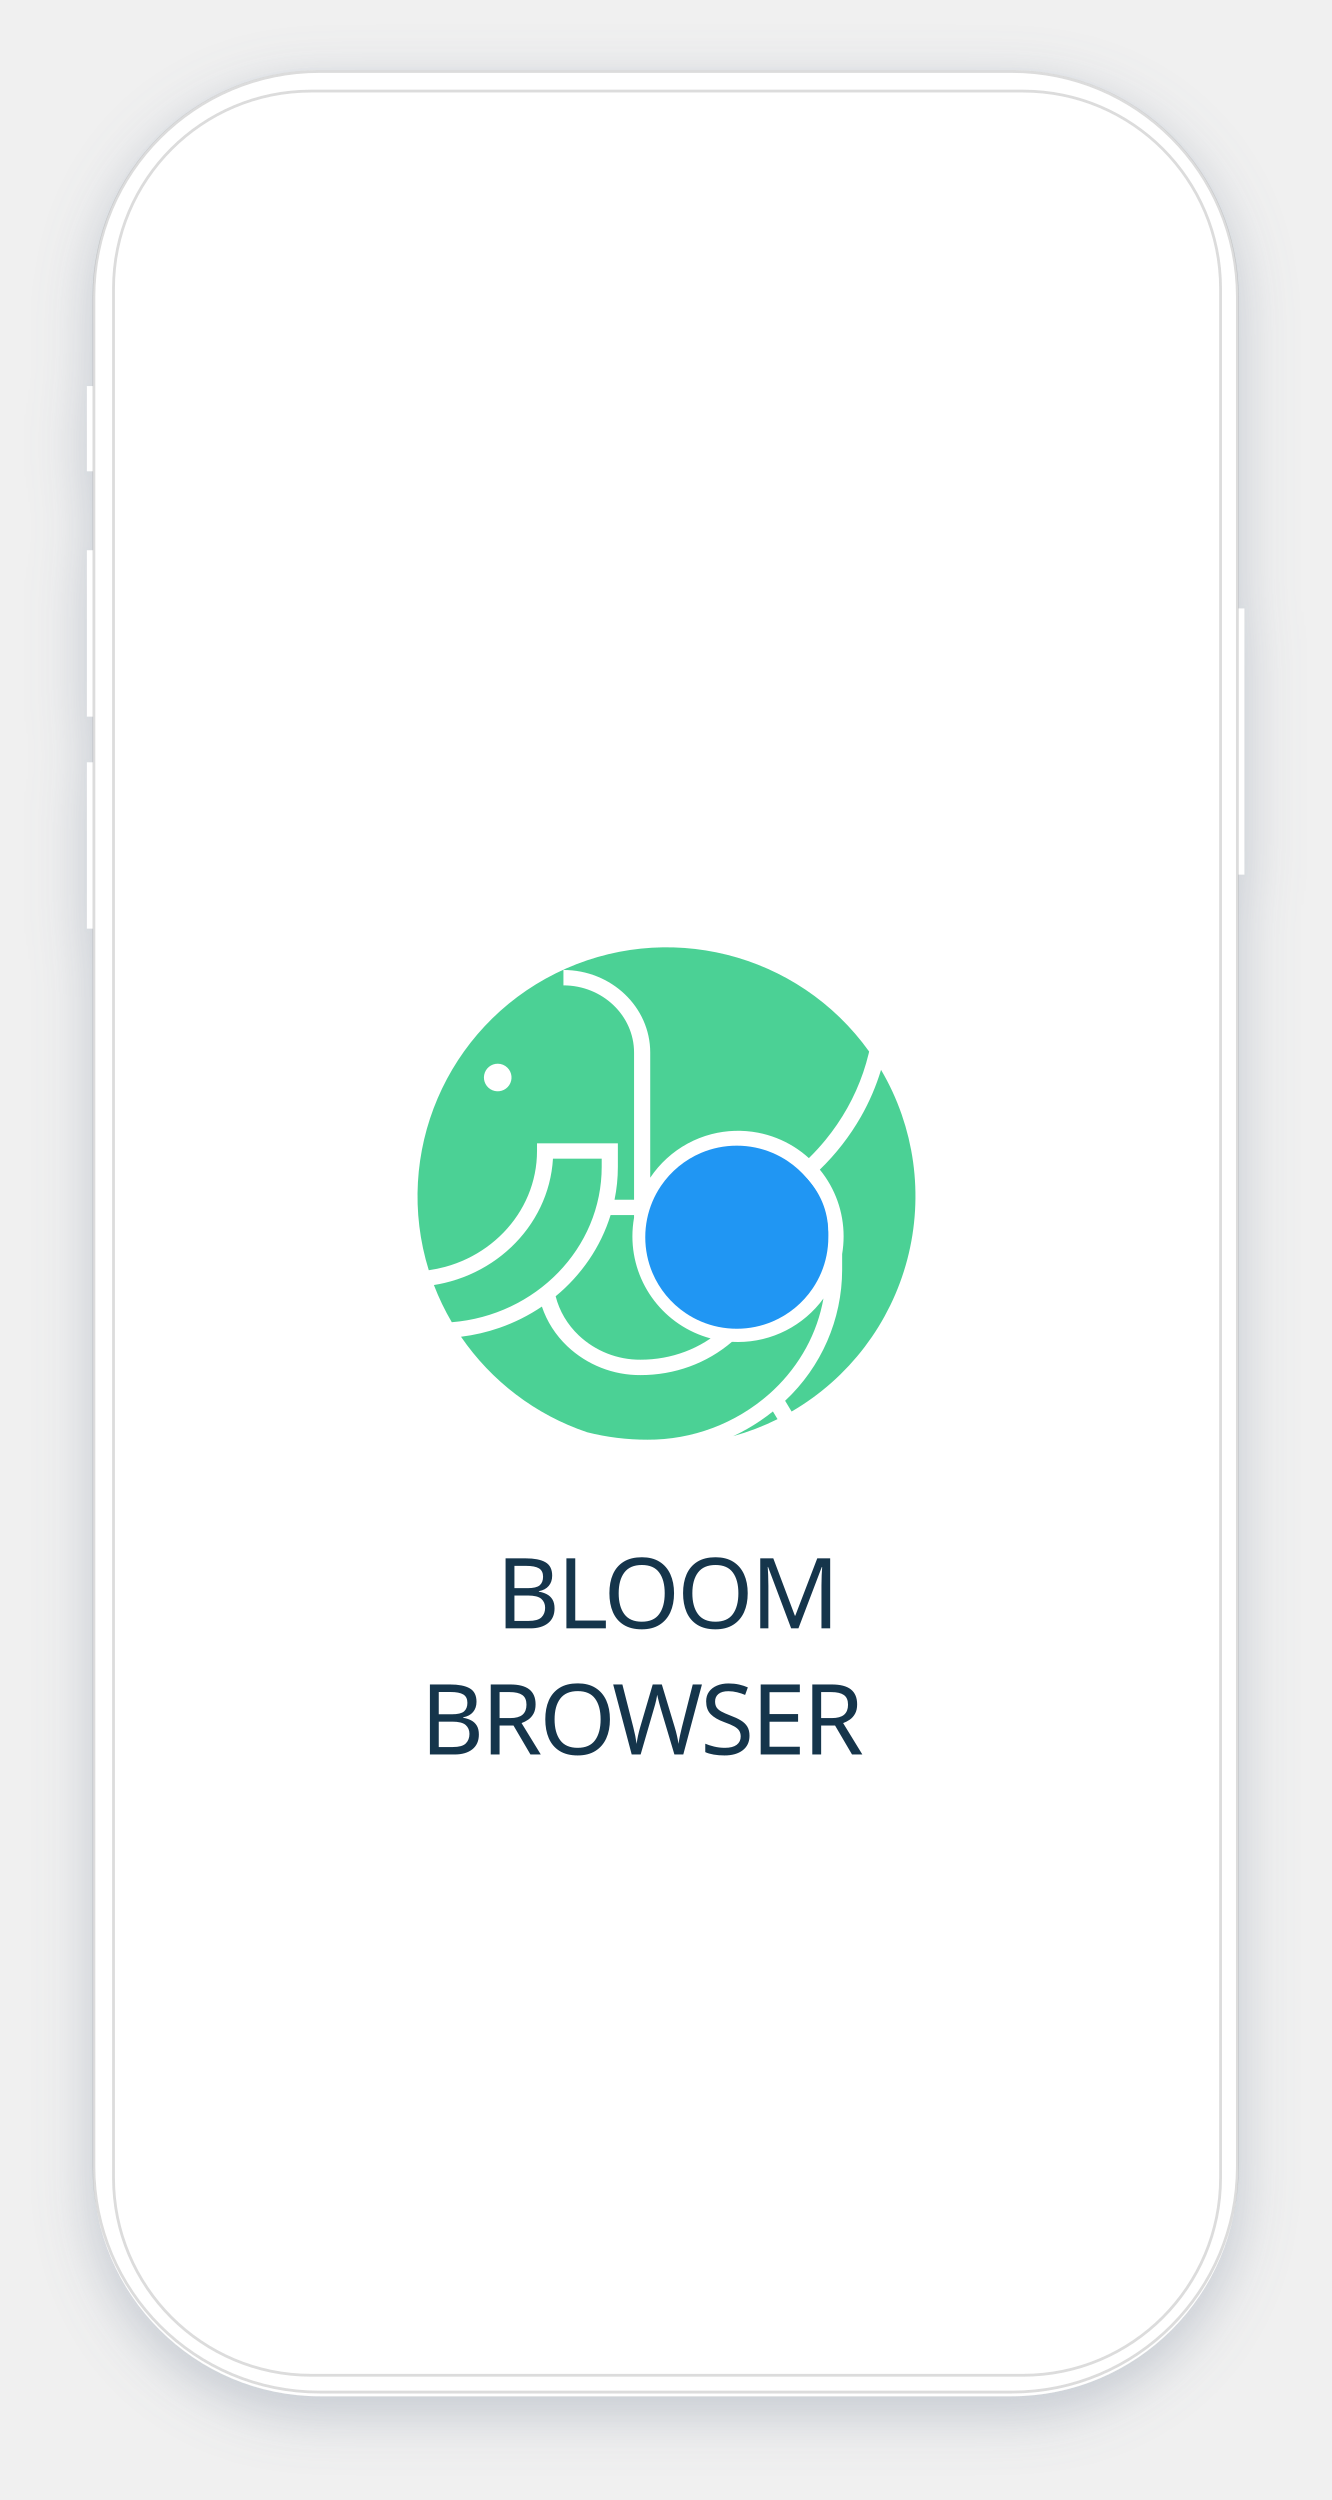
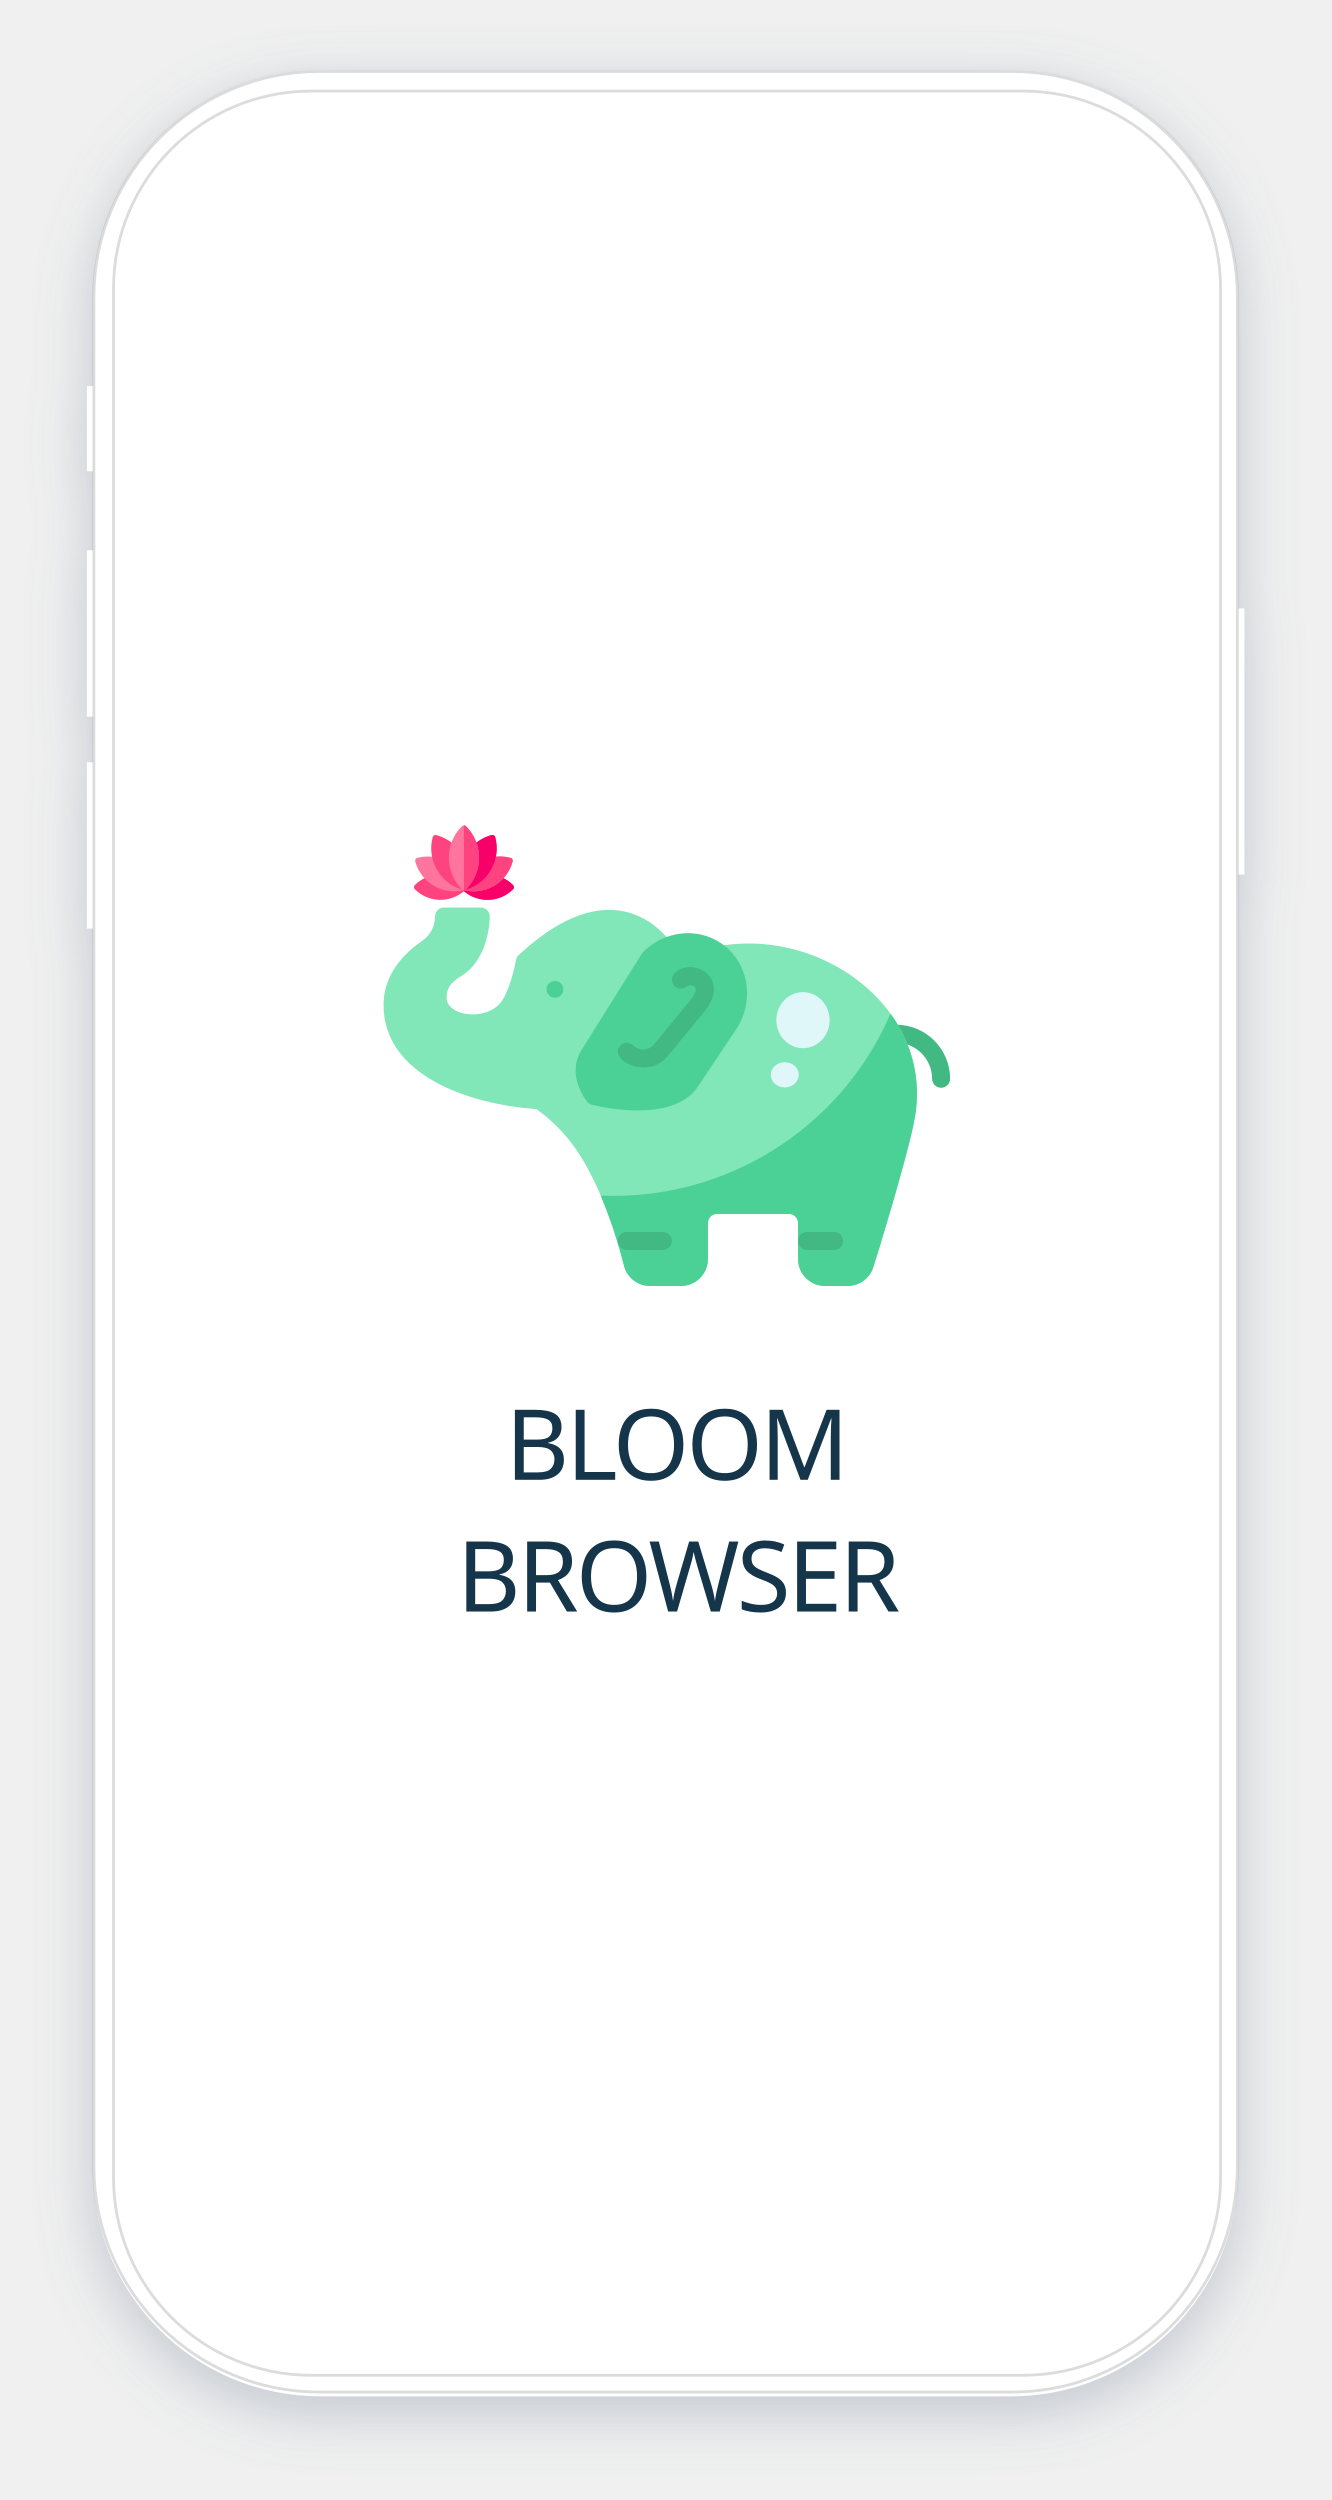
<svg xmlns="http://www.w3.org/2000/svg" width="475" height="892" viewBox="0 0 475 892">
  <defs>
-     <filter id="a" x="0" y="0" width="475" height="892" filterUnits="userSpaceOnUse">
+     <filter id="body" x="0" y="0" width="475" height="892" filterUnits="userSpaceOnUse">
      <feOffset dy="6" input="SourceAlpha" />
-       <feGaussianBlur stdDeviation="10" result="b" />
+       <feGaussianBlur stdDeviation="10" result="blur" />
      <feFlood flood-color="#7d8a9f" flood-opacity="0.4" />
-       <feComposite operator="in" in2="b" />
+       <feComposite operator="in" in2="blur" />
      <feComposite in="SourceGraphic" />
    </filter>
-     <linearGradient id="c" x1="0.79" y1="0.095" x2="0.188" y2="0.892" gradientUnits="objectBoundingBox">
-       <stop offset="0" stop-color="#4bd195" />
-       <stop offset="1" stop-color="#4bd195" />
-     </linearGradient>
  </defs>
-   <g transform="translate(-1206 -5519)">
-     <g transform="matrix(1, 0, 0, 1, 1206, 5519)" filter="url(#a)">
-       <g transform="translate(31 25)" fill="#fff" stroke-miterlimit="10">
+   <g id="Phone" transform="translate(-1206 -5519)">
+     <g transform="matrix(1, 0, 0, 1, 1206, 5519)" filter="url(#body)">
+       <g id="body-2" data-name="body" transform="translate(31 25)" fill="#fff" stroke-miterlimit="10">
        <path d="M83.22,830a81,81,0,0,1-81-81V306.336H0V247H2.22V230.679H0V171.34H2.22V143.155H0V112.744H2.22V81a81,81,0,0,1,81-81H329.78a81,81,0,0,1,81,81V192.109H413v94.943h-2.22V749a81,81,0,0,1-81,81Z" stroke="none" />
        <path d="M 329.78 830 C 374.515 830 410.78 793.735 410.78 749 L 410.78 287.051 L 413 287.051 L 413 192.109 L 410.78 192.109 L 410.78 81 C 410.78 36.265 374.515 1.955837615241762e-05 329.78 1.955837615241762e-05 L 83.22 1.955837615241762e-05 C 38.486 1.955837615241762e-05 2.22 36.265 2.22 81 L 2.22 112.744 L 6.103515625e-05 112.744 L 6.103515625e-05 143.155 L 2.22 143.155 L 2.22 171.34 L 6.103515625e-05 171.34 L 6.103515625e-05 230.679 L 2.22 230.679 L 2.22 246.997 L 6.103515625e-05 246.997 L 6.103515625e-05 306.336 L 2.22 306.336 L 2.22 749 C 2.22 793.735 38.486 830 83.22 830 L 329.78 830 M 329.78 831 L 83.22 831 C 77.657 831 72.098 830.439 66.696 829.334 C 61.43 828.256 56.251 826.649 51.302 824.555 C 46.443 822.5 41.757 819.957 37.373 816.995 C 33.031 814.062 28.948 810.693 25.238 806.983 C 21.527 803.272 18.159 799.189 15.225 794.848 C 12.264 790.464 9.72 785.777 7.665 780.918 C 5.571 775.969 3.964 770.79 2.886 765.525 C 1.781 760.123 1.22 754.563 1.22 749 L 1.22 307.336 L 6.103515625e-05 307.336 L -1 307.336 L -1 306.336 L -1 246.997 L -1 245.997 L 6.103515625e-05 245.997 L 1.22 245.997 L 1.22 231.679 L 6.103515625e-05 231.679 L -1 231.679 L -1 230.679 L -1 171.34 L -1 170.34 L 6.103515625e-05 170.34 L 1.22 170.34 L 1.22 144.155 L 6.103515625e-05 144.155 L -1 144.155 L -1 143.155 L -1 112.744 L -1 111.744 L 6.103515625e-05 111.744 L 1.22 111.744 L 1.22 81 C 1.22 75.437 1.781 69.877 2.886 64.475 C 3.964 59.21 5.571 54.031 7.665 49.081 C 9.72 44.222 12.264 39.536 15.225 35.152 C 18.159 30.81 21.527 26.728 25.238 23.017 C 28.948 19.307 33.031 15.938 37.373 13.005 C 41.757 10.043 46.443 7.5 51.302 5.444 C 56.251 3.351 61.43 1.743 66.696 0.666 C 72.098 -0.44 77.657 -1 83.22 -1 L 329.78 -1 C 335.343 -1 340.903 -0.44 346.305 0.666 C 351.57 1.743 356.749 3.351 361.698 5.444 C 366.557 7.5 371.244 10.043 375.628 13.005 C 379.97 15.938 384.052 19.307 387.763 23.017 C 391.473 26.728 394.842 30.81 397.775 35.152 C 400.737 39.536 403.28 44.222 405.336 49.081 C 407.429 54.031 409.036 59.21 410.114 64.475 C 411.219 69.877 411.78 75.437 411.78 81 L 411.78 191.109 L 413 191.109 L 414 191.109 L 414 192.109 L 414 287.051 L 414 288.051 L 413 288.051 L 411.78 288.051 L 411.78 749 C 411.78 754.563 411.219 760.123 410.114 765.525 C 409.036 770.79 407.429 775.969 405.336 780.918 C 403.28 785.777 400.737 790.464 397.775 794.848 C 394.842 799.189 391.473 803.272 387.763 806.983 C 384.052 810.693 379.97 814.062 375.628 816.995 C 371.244 819.957 366.557 822.5 361.698 824.555 C 356.749 826.649 351.57 828.256 346.305 829.334 C 340.903 830.439 335.343 831 329.78 831 Z" stroke="none" fill="rgba(201,209,219,0.11)" />
      </g>
    </g>
-     <g transform="translate(1239 5544)" fill="none" stroke="#707070" stroke-miterlimit="10" stroke-width="1" opacity="0.249">
+     <g id="body-border" transform="translate(1239 5544)" fill="none" stroke="#707070" stroke-miterlimit="10" stroke-width="1" opacity="0.249">
      <rect width="409" height="829" rx="81" stroke="none" />
      <rect x="0.5" y="0.5" width="408" height="828" rx="80.5" fill="none" />
    </g>
-     <g transform="translate(1246 5551)" fill="none" stroke="#707070" stroke-miterlimit="10" stroke-width="1" opacity="0.249">
+     <g id="Border" transform="translate(1246 5551)" fill="none" stroke="#707070" stroke-miterlimit="10" stroke-width="1" opacity="0.249">
      <rect width="396" height="816" rx="71" stroke="none" />
      <rect x="0.5" y="0.5" width="395" height="815" rx="70.5" fill="none" />
    </g>
-     <g transform="translate(-228.5 -1173)">
-       <path d="M81.965,175.687a87.441,87.441,0,0,1-21.487-2.662,88.591,88.591,0,0,1-25.366-13.454A89.321,89.321,0,0,1,15.49,138.953a66.609,66.609,0,0,0,13.767-3.2,65.372,65.372,0,0,0,15.091-7.565,34.077,34.077,0,0,0,3.623,7.57,35.64,35.64,0,0,0,5.453,6.59,37.662,37.662,0,0,0,26.114,10.289,52.193,52.193,0,0,0,8.979-.775,50.386,50.386,0,0,0,8.538-2.281,48.94,48.94,0,0,0,15.1-8.814c.718.041,1.448.062,2.171.062a37.695,37.695,0,0,0,30.484-15.53,57.943,57.943,0,0,1-6.157,17.555,61.017,61.017,0,0,1-11.614,15.077c-.529.5-1.019.953-1.5,1.377A65.283,65.283,0,0,1,81.965,175.687Zm30.64-1.264h0c1.7-.794,3.374-1.661,4.986-2.579a69.731,69.731,0,0,0,9.181-6.242l1.653,2.746A88.435,88.435,0,0,1,112.6,174.423Zm20.839-8.785h0l-2.314-3.843a64.092,64.092,0,0,0,20.348-46.739v-5.617a38.058,38.058,0,0,0,.523-6.292,37.525,37.525,0,0,0-8.488-23.825,85.044,85.044,0,0,0,14.677-18.9,81.2,81.2,0,0,0,7.169-16.7,88.9,88.9,0,0,1-31.915,121.917ZM79.537,147.144A31.779,31.779,0,0,1,57.5,138.463a29.912,29.912,0,0,1-5.151-6.454,28.545,28.545,0,0,1-3.094-7.5,62.546,62.546,0,0,0,11.927-13.058,59.544,59.544,0,0,0,7.677-15.907h8.368V96.5a38.044,38.044,0,0,0-.585,6.648,37.7,37.7,0,0,0,27.905,36.4c-.65.443-1.316.872-1.982,1.274a43.4,43.4,0,0,1-7.155,3.471,44.368,44.368,0,0,1-7.73,2.129A45.973,45.973,0,0,1,79.537,147.144ZM12.2,133.769h0A88.685,88.685,0,0,1,5.817,120.5c1.289-.2,2.581-.458,3.843-.756a52.479,52.479,0,0,0,8.783-2.907,51.839,51.839,0,0,0,7.974-4.314,50.977,50.977,0,0,0,7-5.562,49.621,49.621,0,0,0,5.854-6.65,48.038,48.038,0,0,0,4.543-7.58,46.718,46.718,0,0,0,3.065-8.351A46.246,46.246,0,0,0,48.3,75.422H65.688v2.914a52.989,52.989,0,0,1-4.15,20.588,54.693,54.693,0,0,1-4.885,9.092,56.567,56.567,0,0,1-6.49,8.034,58.227,58.227,0,0,1-7.892,6.784,59.347,59.347,0,0,1-9.093,5.343,60.085,60.085,0,0,1-10.092,3.709A61,61,0,0,1,12.2,133.769ZM3.987,115.215h0A88.842,88.842,0,0,1,161.112,37.2c-.066.285-.124.532-.178.758-.543,2.257-1.2,4.517-1.952,6.718a76.585,76.585,0,0,1-5.656,12.651,78.955,78.955,0,0,1-7.791,11.41,81.24,81.24,0,0,1-5.925,6.477,37.685,37.685,0,0,0-11.5-7.144,37.5,37.5,0,0,0-6.669-1.931,38.008,38.008,0,0,0-16.568.524A37.6,37.6,0,0,0,88.91,75.33,37.91,37.91,0,0,0,83,82.2V37.548C83,21.305,69.108,8.091,52.032,8.091v5.489c13.894,0,25.2,10.752,25.2,23.969V90.059H70.269c.391-1.907.689-3.852.887-5.782a58.535,58.535,0,0,0,.3-5.942v-8.4H42.607v2.745a40.95,40.95,0,0,1-3.191,15.869,42.228,42.228,0,0,1-3.755,7.011,43.656,43.656,0,0,1-4.991,6.2A44.955,44.955,0,0,1,24.6,107a45.835,45.835,0,0,1-6.994,4.135,46.46,46.46,0,0,1-7.766,2.882,47.093,47.093,0,0,1-5.852,1.2Zm24.6-73.685a4.924,4.924,0,1,0,3.482,1.442A4.893,4.893,0,0,0,28.588,41.53Z" transform="translate(1583.499 7030)" fill="url(#c)" />
-       <path d="M32.664,65.327a32.9,32.9,0,0,1-6.583-.664A32.485,32.485,0,0,1,14.4,59.749,32.76,32.76,0,0,1,2.567,45.378a32.5,32.5,0,0,1-1.9-6.131,32.982,32.982,0,0,1,0-13.166A32.484,32.484,0,0,1,5.578,14.4,32.76,32.76,0,0,1,19.949,2.567a32.5,32.5,0,0,1,6.131-1.9,32.982,32.982,0,0,1,13.166,0,32.483,32.483,0,0,1,11.68,4.915A32.759,32.759,0,0,1,62.76,19.949a32.5,32.5,0,0,1,1.9,6.131,32.983,32.983,0,0,1,0,13.166,32.483,32.483,0,0,1-4.915,11.68A32.758,32.758,0,0,1,45.378,62.76a32.5,32.5,0,0,1-6.131,1.9A32.9,32.9,0,0,1,32.664,65.327Zm0-48.422A15.687,15.687,0,0,0,23.853,19.6a15.8,15.8,0,0,0-5.709,6.933A15.738,15.738,0,0,0,19.6,41.474a15.8,15.8,0,0,0,6.933,5.709,15.738,15.738,0,0,0,14.945-1.453A15.8,15.8,0,0,0,47.184,38.8a15.738,15.738,0,0,0-1.453-14.945A15.8,15.8,0,0,0,38.8,18.143,15.659,15.659,0,0,0,32.664,16.9Z" transform="translate(1664.728 7100.77)" fill="#2096f3" />
-       <circle cx="27.5" cy="27.5" r="27.5" transform="translate(1675 7104)" fill="#2096f3" />
-       <circle cx="19.5" cy="19.5" r="19.5" transform="translate(1675 7112)" fill="#2096f3" />
-     </g>
-     <g transform="translate(-41 -6)">
-       <text transform="translate(1424 6106)" fill="#15354b" font-size="35" font-family="SegoeUI, Segoe UI" letter-spacing="-0.03em">
-         <tspan x="0" y="0">BLOOM</tspan>
+     <g id="Group_1275" data-name="Group 1275" transform="translate(-38 -57)">
+       <text id="Bloom" transform="translate(1482 6104)" fill="#15354b" font-size="35" font-family="SegoeUI, Segoe UI" letter-spacing="-0.03em">
+         <tspan x="-57.672" y="0">BLOOM</tspan>
      </text>
-       <text transform="translate(1397 6151)" fill="#15354b" font-size="35" font-family="SegoeUI, Segoe UI" letter-spacing="-0.03em">
+       <text id="Browser" transform="translate(1407 6151)" fill="#15354b" font-size="35" font-family="SegoeUI, Segoe UI" letter-spacing="-0.03em">
        <tspan x="0" y="0">BROWSER</tspan>
      </text>
    </g>
+     <g id="Logo" transform="translate(142.846 -11139.563)">
+       <g id="Group_1308" data-name="Group 1308" transform="translate(1200 16953.064)">
+         <path id="Path_3911" data-name="Path 3911" d="M459.215,96a3.215,3.215,0,0,0,0,6.43,12.875,12.875,0,0,1,12.861,12.861,3.215,3.215,0,1,0,6.43,0A19.312,19.312,0,0,0,459.215,96Z" transform="translate(-276.352 -24.89)" fill="#42b883" />
+         <path id="Path_3910" data-name="Path 3910" d="M165.574,135.037h-8.03a9.657,9.657,0,0,1-9.646-9.646V112.531a3.219,3.219,0,0,0-3.215-3.215H118.962a3.219,3.219,0,0,0-3.215,3.215v12.861a9.657,9.657,0,0,1-9.646,9.646H95.132a9.638,9.638,0,0,1-9.359-7.309c-2.033-8.116-7.823-28.481-17.657-42.266A58.772,58.772,0,0,0,54.6,71.94C30.079,70.152,0,59.774,0,34.69,0,23.657,7.559,16.144,13.9,11.784A10.375,10.375,0,0,0,18.36,3.215,3.215,3.215,0,0,1,21.575,0H34.69a3.215,3.215,0,0,1,3.215,3.215c0,.609-.114,14.978-10.018,21.1-4.023,2.486-5.381,4.465-5.381,7.841,0,6.8,14.893,8.743,19.967.807,3.113-4.869,4.772-14.131,4.788-14.224a3.215,3.215,0,0,1,.979-1.8C61.764,4.377,74.3-.876,85.507,1.312c11.771,2.3,18.026,12.1,19.781,15.289l1.659.906c40.357-16.975,89.8,14.632,82.7,56.973-2.221,13.245-14.193,51.616-14.824,53.633a9.693,9.693,0,0,1-9.253,6.923Z" transform="translate(0 29.313)" fill="#81e6b8" />
+         <path id="Path_3913" data-name="Path 3913" d="M296.23,94.253a107.7,107.7,0,0,1-103.389,64.906,175.008,175.008,0,0,1,8.271,24.943,9.638,9.638,0,0,0,9.359,7.308H221.44a9.657,9.657,0,0,0,9.646-9.646V168.9a3.219,3.219,0,0,1,3.215-3.215h25.721a3.219,3.219,0,0,1,3.215,3.215v12.861a9.657,9.657,0,0,0,9.646,9.646h8.03a9.693,9.693,0,0,0,9.253-6.923c.631-2.018,12.6-40.388,14.824-53.633a48.142,48.142,0,0,0-8.76-36.6Z" transform="translate(-115.339 -27.06)" fill="#4bd195" />
+         <path id="Path_3914" data-name="Path 3914" d="M192.663,86a71.19,71.19,0,0,1-16.341-2.05,3.215,3.215,0,0,1-1.667-1.068c-.322-.393-7.824-9.705-1.751-18.869,22.54-35.939,21.271-34.107,21.765-34.6,7.515-7.5,19.13-8.835,27.619-3.173,9.943,6.631,12.409,20.457,5.5,30.82L214.193,77.438C209.658,84.236,200.72,86,192.663,86Z" transform="translate(-101.999 15.708)" fill="#4bd195" />
+         <path id="Path_3915" data-name="Path 3915" d="M208.888,80.766a3.215,3.215,0,0,1,4.547,0,5.028,5.028,0,0,0,7.445-.364l13.347-16.247c3.928-5.345-.935-5.129-1.5-4.564a3.215,3.215,0,0,1-4.547-4.547c6.094-6.1,20.029,1.079,11.164,13.005-.085.116.732-.887-13.495,16.434-7.517,9.152-21.795,1.117-16.96-3.718Z" transform="translate(-124.352 -2.283)" fill="#42b883" />
+         <circle id="Ellipse_204" data-name="Ellipse 204" cx="3" cy="3" r="3" transform="translate(58.154 55.498)" fill="#4bd195" />
+         <path id="Path_3916" data-name="Path 3916" d="M224.076,294.43H211.215a3.215,3.215,0,1,1,0-6.43h12.861a3.215,3.215,0,1,1,0,6.43Z" transform="translate(-124.405 -142.941)" fill="#42b883" />
+         <path id="Path_3917" data-name="Path 3917" d="M380.861,294.43h-9.646a3.215,3.215,0,0,1,0-6.43h9.646a3.215,3.215,0,1,1,0,6.43Z" transform="translate(-220.102 -142.941)" fill="#42b883" />
+         <g id="Group_1297" data-name="Group 1297" transform="translate(138.316 59.8)">
+           <ellipse id="Ellipse_205" data-name="Ellipse 205" cx="9.5" cy="10" rx="9.5" ry="10" transform="translate(1.838 -0.303)" fill="#e0f7fa" />
+           <ellipse id="Ellipse_206" data-name="Ellipse 206" cx="5" cy="4.5" rx="5" ry="4.5" transform="translate(-0.162 24.697)" fill="#e0f7fa" />
+         </g>
+         <g id="lotus" transform="translate(10.851 0)">
+           <path id="Path_3924" data-name="Path 3924" d="M35.377,329.054a12.794,12.794,0,0,0-4.952-3.09,1.045,1.045,0,0,0-1.025.2,12.337,12.337,0,0,1-11.271,2.623,1.05,1.05,0,0,0-.575,0,12.337,12.337,0,0,1-11.271-2.623,1.045,1.045,0,0,0-1.025-.2,12.794,12.794,0,0,0-4.952,3.09,1.046,1.046,0,0,0,0,1.479,12.923,12.923,0,0,0,17.535.684,12.923,12.923,0,0,0,17.535-.684,1.046,1.046,0,0,0,0-1.479Z" transform="translate(0 -307.753)" fill="#ff4380" />
+           <path id="Path_3925" data-name="Path 3925" d="M273.535,329.054a12.794,12.794,0,0,0-4.952-3.09,1.045,1.045,0,0,0-1.025.2,12.337,12.337,0,0,1-11.271,2.623,1.045,1.045,0,0,0-.287-.04v2.469a12.923,12.923,0,0,0,17.535-.684,1.046,1.046,0,0,0,0-1.479Z" transform="translate(-238.158 -307.753)" fill="#f7006a" />
+           <path id="Path_3926" data-name="Path 3926" d="M40.212,225.081a14.464,14.464,0,0,0-6.854-.135,1.045,1.045,0,0,0-.769.708A13.3,13.3,0,0,1,23.6,234.46a13.3,13.3,0,0,1-8.985-8.805,1.045,1.045,0,0,0-.769-.708A14.463,14.463,0,0,0,7,225.081a1.046,1.046,0,0,0-.766,1.288A14.4,14.4,0,0,0,23.6,236.623a14.4,14.4,0,0,0,17.374-10.255,1.046,1.046,0,0,0-.766-1.288Z" transform="translate(-5.762 -213.505)" fill="#ff759d" />
+           <path id="Path_3927" data-name="Path 3927" d="M272.608,225.081a14.465,14.465,0,0,0-6.854-.135,1.045,1.045,0,0,0-.769.708A13.3,13.3,0,0,1,256,234.46v2.164a14.4,14.4,0,0,0,17.374-10.255,1.046,1.046,0,0,0-.766-1.288Z" transform="translate(-238.158 -213.505)" fill="#ff4380" />
+           <path id="Path_3928" data-name="Path 3928" d="M111.2,115.251a1.045,1.045,0,0,0-1.28-.739,15.433,15.433,0,0,0-6.687,3.773,1.045,1.045,0,0,0-.29,1,13.8,13.8,0,0,1-2.9,12.269,13.8,13.8,0,0,1-2.9-12.269,1.045,1.045,0,0,0-.29-1,15.433,15.433,0,0,0-6.687-3.773,1.045,1.045,0,0,0-1.28.739,15.4,15.4,0,0,0,10.886,18.856,1.049,1.049,0,0,0,.542,0A15.4,15.4,0,0,0,111.2,115.251Z" transform="translate(-82.197 -111.058)" fill="#ff4380" />
+           <path id="Path_3929" data-name="Path 3929" d="M267.151,115.251a1.045,1.045,0,0,0-1.28-.739,15.433,15.433,0,0,0-6.686,3.773,1.045,1.045,0,0,0-.29,1,13.8,13.8,0,0,1-2.9,12.269v2.584a1.052,1.052,0,0,0,.272-.036,15.4,15.4,0,0,0,10.886-18.856Z" transform="translate(-238.152 -111.058)" fill="#f7006a" />
+           <path id="Path_3930" data-name="Path 3930" d="M184,88.5a1.047,1.047,0,0,1-.74-.306,15.892,15.892,0,0,1,0-22.473,1.046,1.046,0,0,1,1.479,0,15.892,15.892,0,0,1,0,22.473A1.045,1.045,0,0,1,184,88.5Z" transform="translate(-166.157 -65.419)" fill="#ff759d" />
+           <path id="Path_3931" data-name="Path 3931" d="M255.993,88.5V65.419a1.047,1.047,0,0,1,.74.306,15.892,15.892,0,0,1,0,22.473A1.045,1.045,0,0,1,255.993,88.5Z" transform="translate(-238.151 -65.419)" fill="#ff4380" />
+           <path id="Path_3932" data-name="Path 3932" d="M256,381.669h0Z" transform="translate(-238.158 -359.628)" />
+         </g>
+       </g>
+     </g>
  </g>
</svg>
